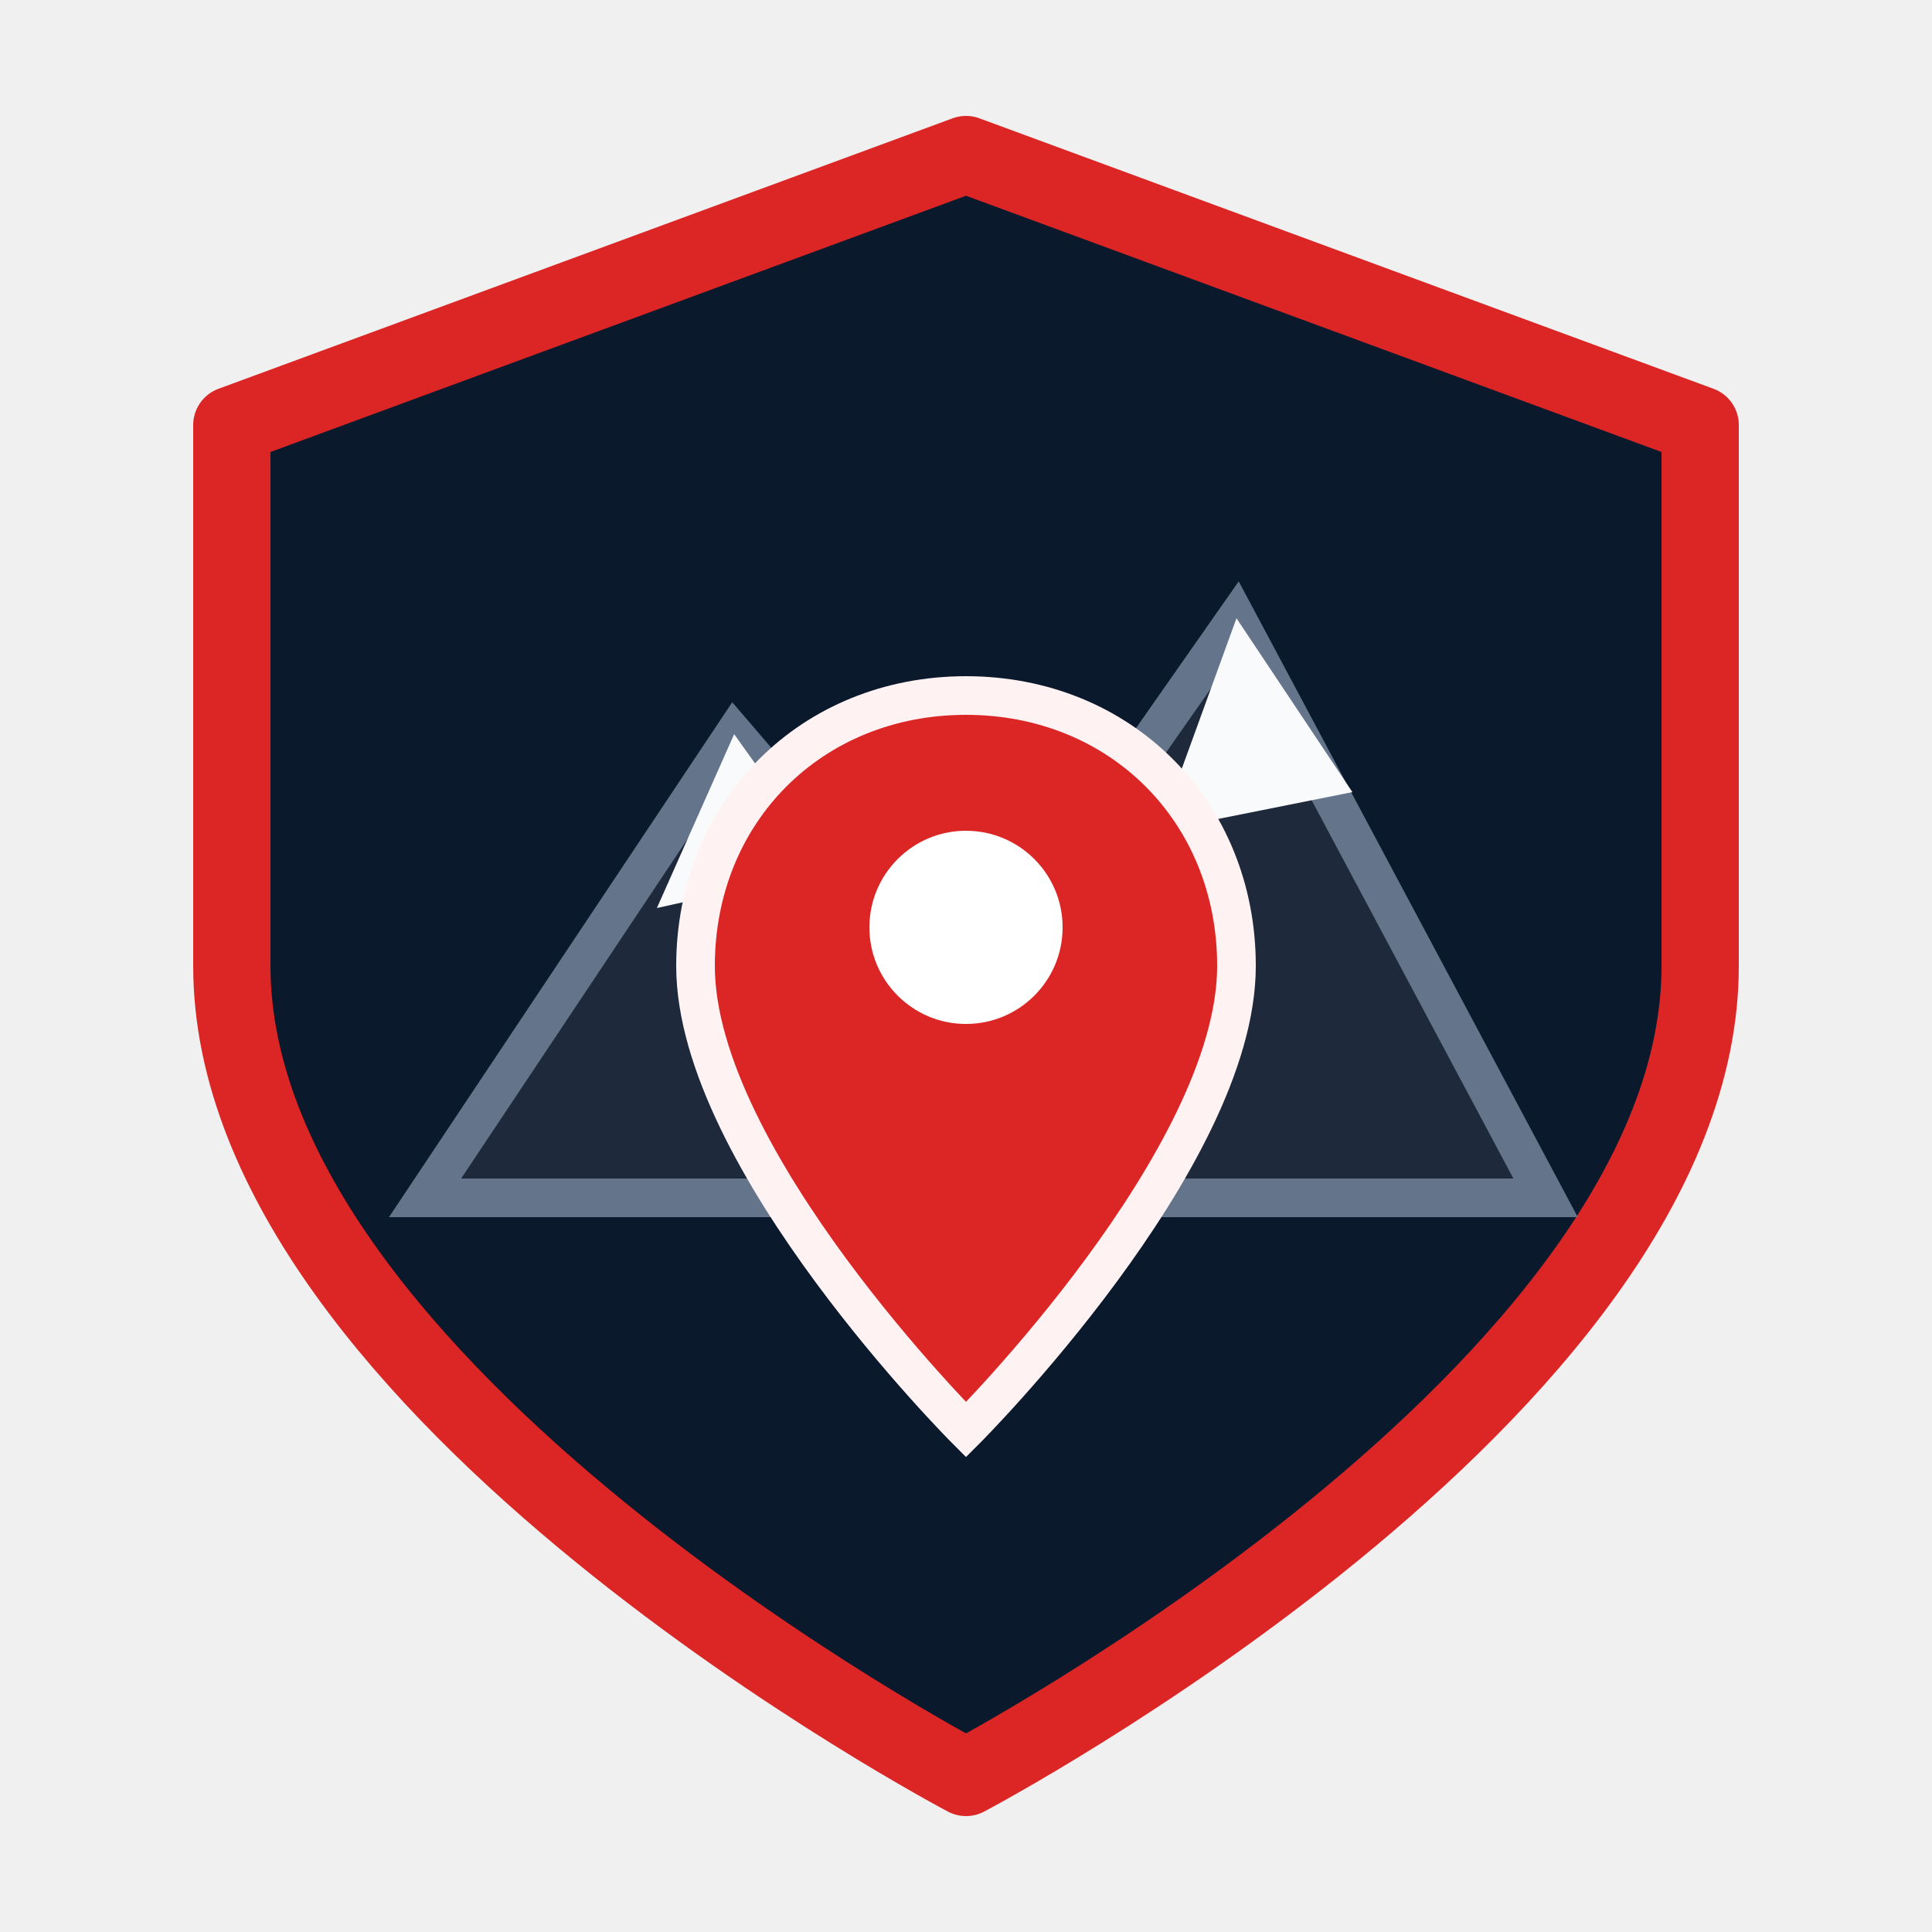
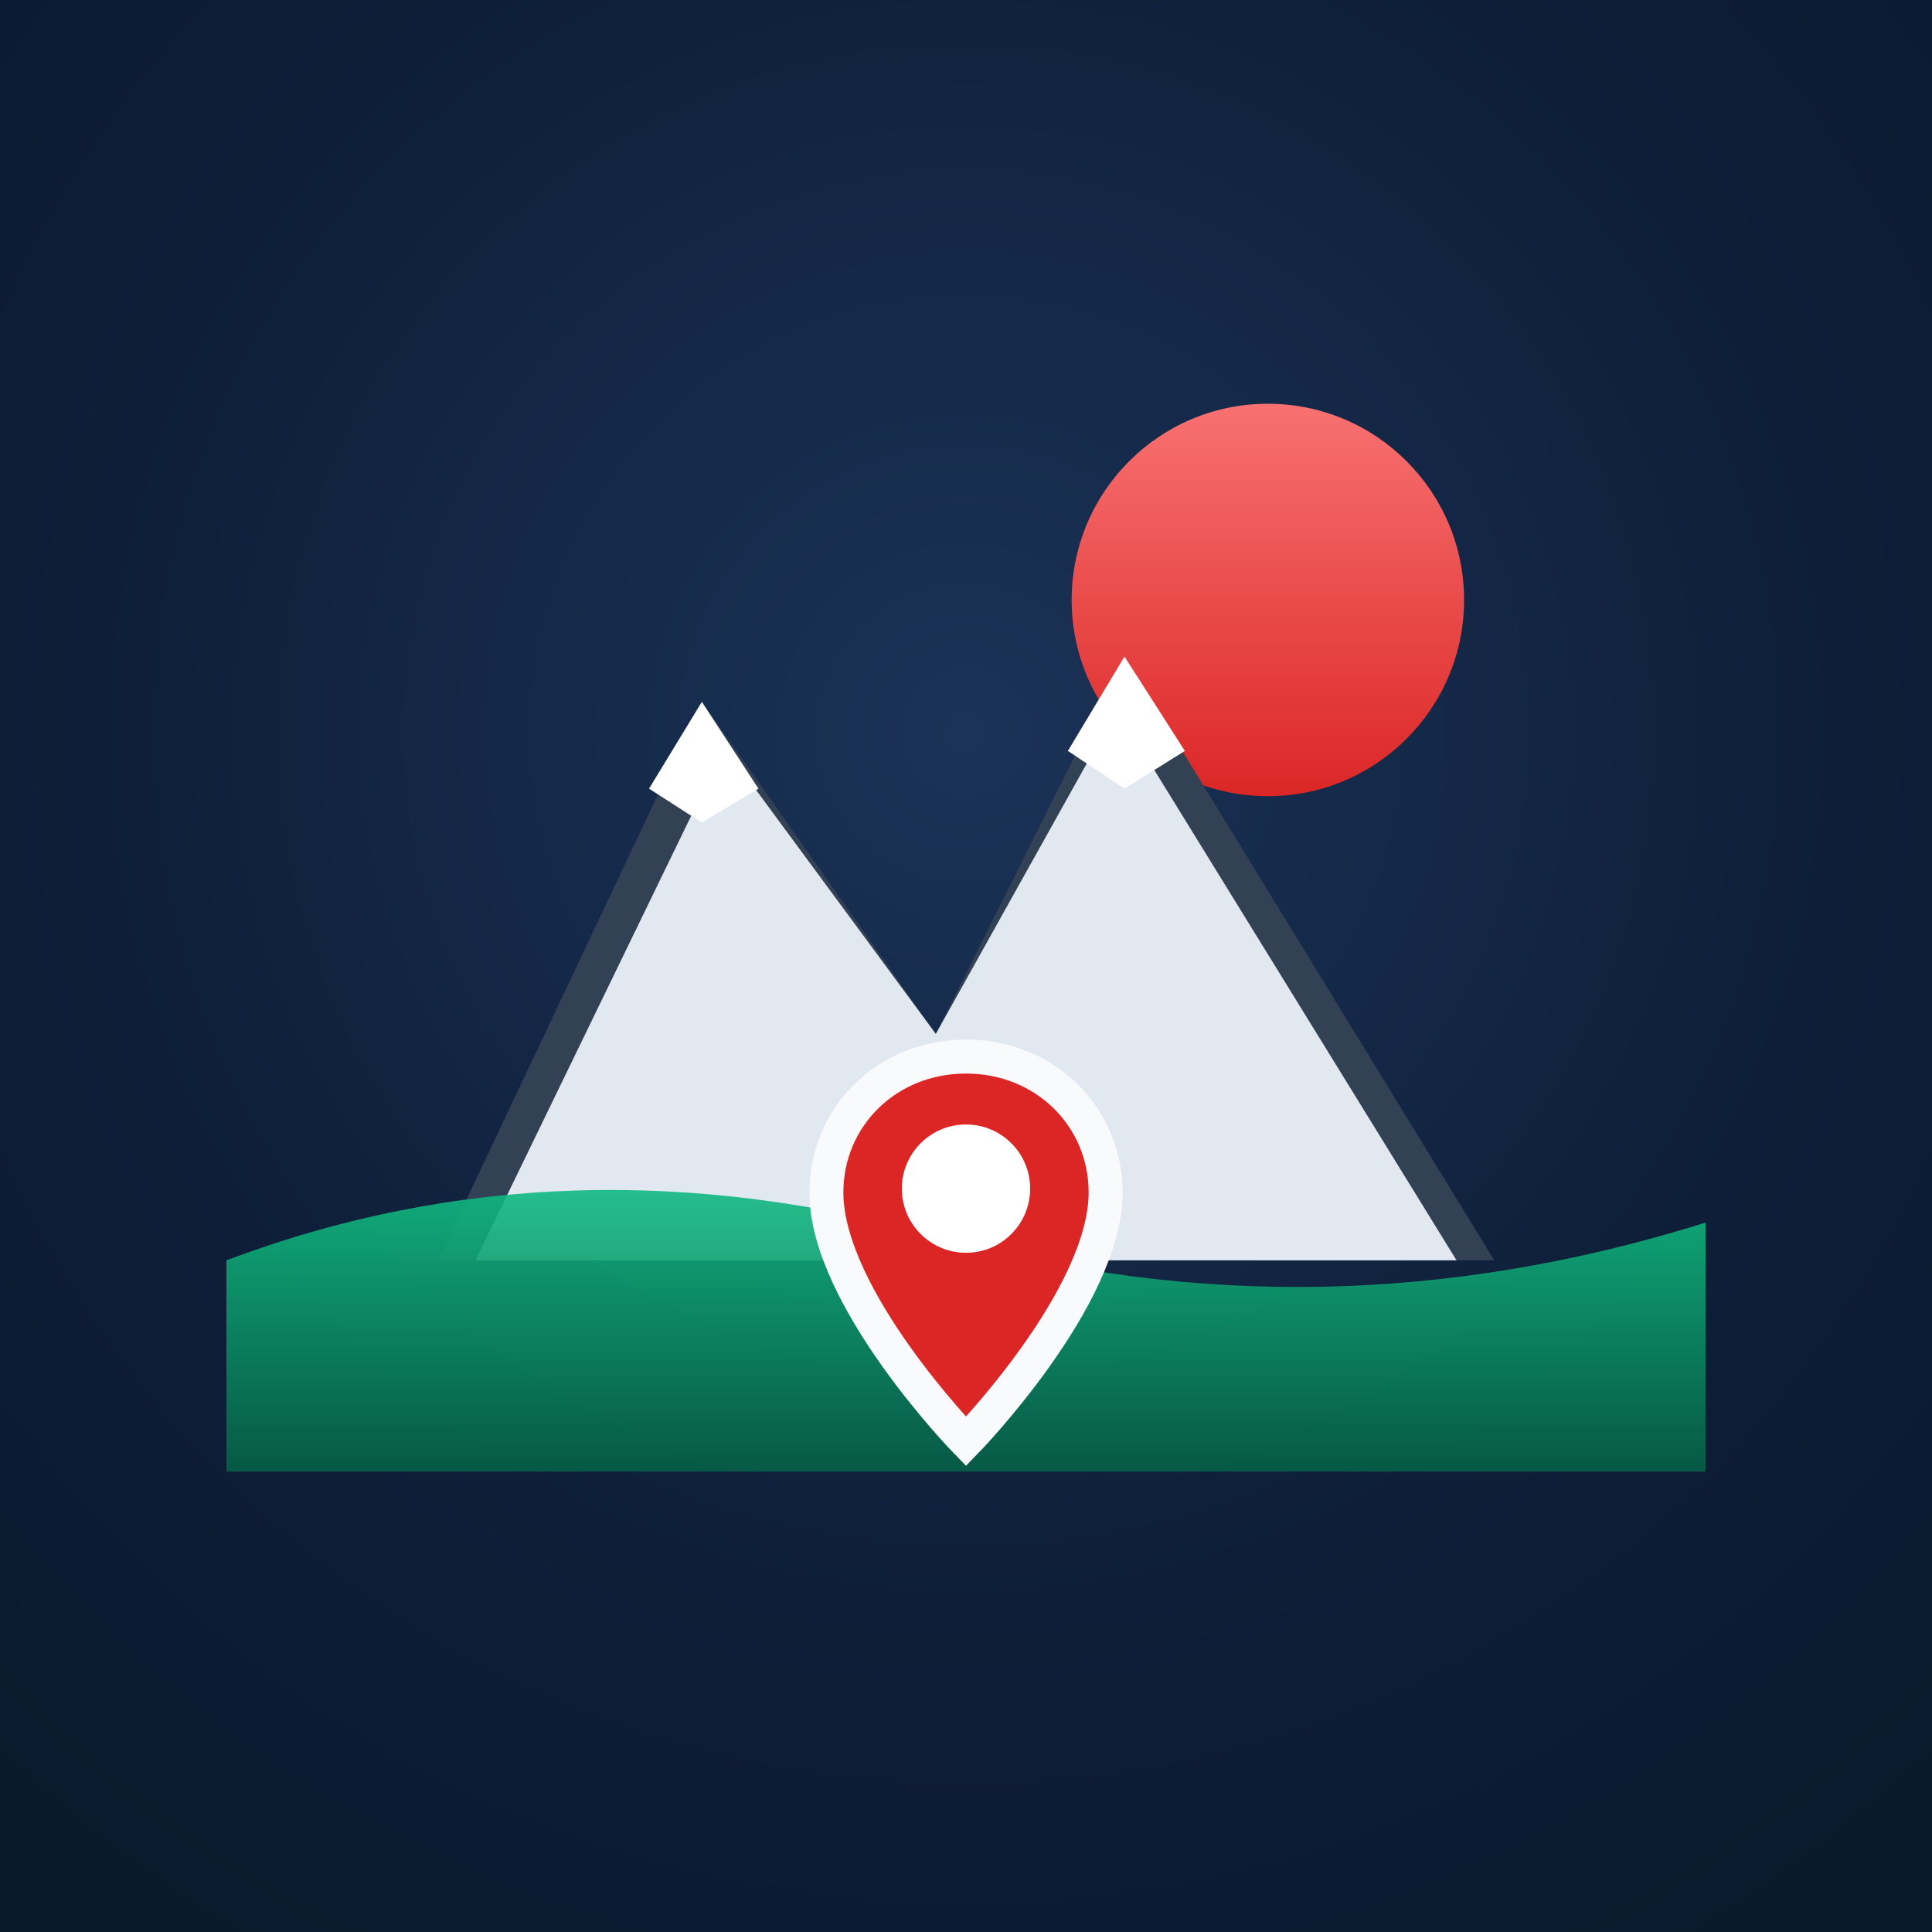
- <svg xmlns="http://www.w3.org/2000/svg" viewBox="0 0 100 100" fill="none">
-   <path d="M50 8 L88 22 V50 C88 72 50 92 50 92 C50 92 12 72 12 50 V22 Z" fill="#0B192C" stroke="#DC2626" stroke-width="4" stroke-linejoin="round" />
-   <path d="M22 62 L38 38 L50 52 L64 32 L80 62 Z" fill="#1E293B" stroke="#64748B" stroke-width="2" />
-   <path d="M38 38 L43 45 L34 47 Z" fill="#F8FAFC" />
-   <path d="M64 32 L70 41 L60 43 Z" fill="#F8FAFC" />
-   <path d="M50 36 C42 36 36 42 36 50 C36 60 50 74 50 74 C50 74 64 60 64 50 C64 42 58 36 50 36 Z" fill="#DC2626" stroke="#FEF2F2" stroke-width="2" />
-   <circle cx="50" cy="48" r="5" fill="#FFFFFF" />
+ <svg xmlns="http://www.w3.org/2000/svg" viewBox="0 0 1024 1024">
+   <defs>
+     <radialGradient id="nbg" cx="50%" cy="38%" r="75%">
+       <stop offset="0%" stop-color="#1B3358" />
+       <stop offset="60%" stop-color="#0E1E38" />
+       <stop offset="100%" stop-color="#0B192C" />
+     </radialGradient>
+     <linearGradient id="sun" x1="0" y1="0" x2="0" y2="1">
+       <stop offset="0%" stop-color="#F87171" />
+       <stop offset="100%" stop-color="#DC2626" />
+     </linearGradient>
+     <linearGradient id="hill" x1="0" y1="0" x2="0" y2="1">
+       <stop offset="0%" stop-color="#10B981" />
+       <stop offset="100%" stop-color="#065F46" />
+     </linearGradient>
+   </defs>
+   <rect width="1024" height="1024" fill="url(#nbg)" />
+   <circle cx="672" cy="318" r="104" fill="url(#sun)" />
+   <polygon points="232,668 372,372 496,548 596,348 792,668" fill="#334155" />
+   <polygon points="252,668 384,396 496,548 592,376 772,668" fill="#E2E8F0" />
+   <polygon points="372,372 402,418 372,436 344,418" fill="#FFFFFF" />
+   <polygon points="596,348 628,398 596,418 566,398" fill="#FFFFFF" />
+   <path d="M120,668 Q300,600 500,656 Q700,712 904,648 L904,780 L120,780 Z" fill="url(#hill)" opacity="0.9" />
+   <path d="M512,560 C470,560 438,592 438,632 C438,688 512,764 512,764 C512,764 586,688 586,632 C586,592 554,560 512,560 Z" fill="#DC2626" stroke="#F8FAFC" stroke-width="18" />
+   <circle cx="512" cy="630" r="34" fill="#FFFFFF" />
</svg>
